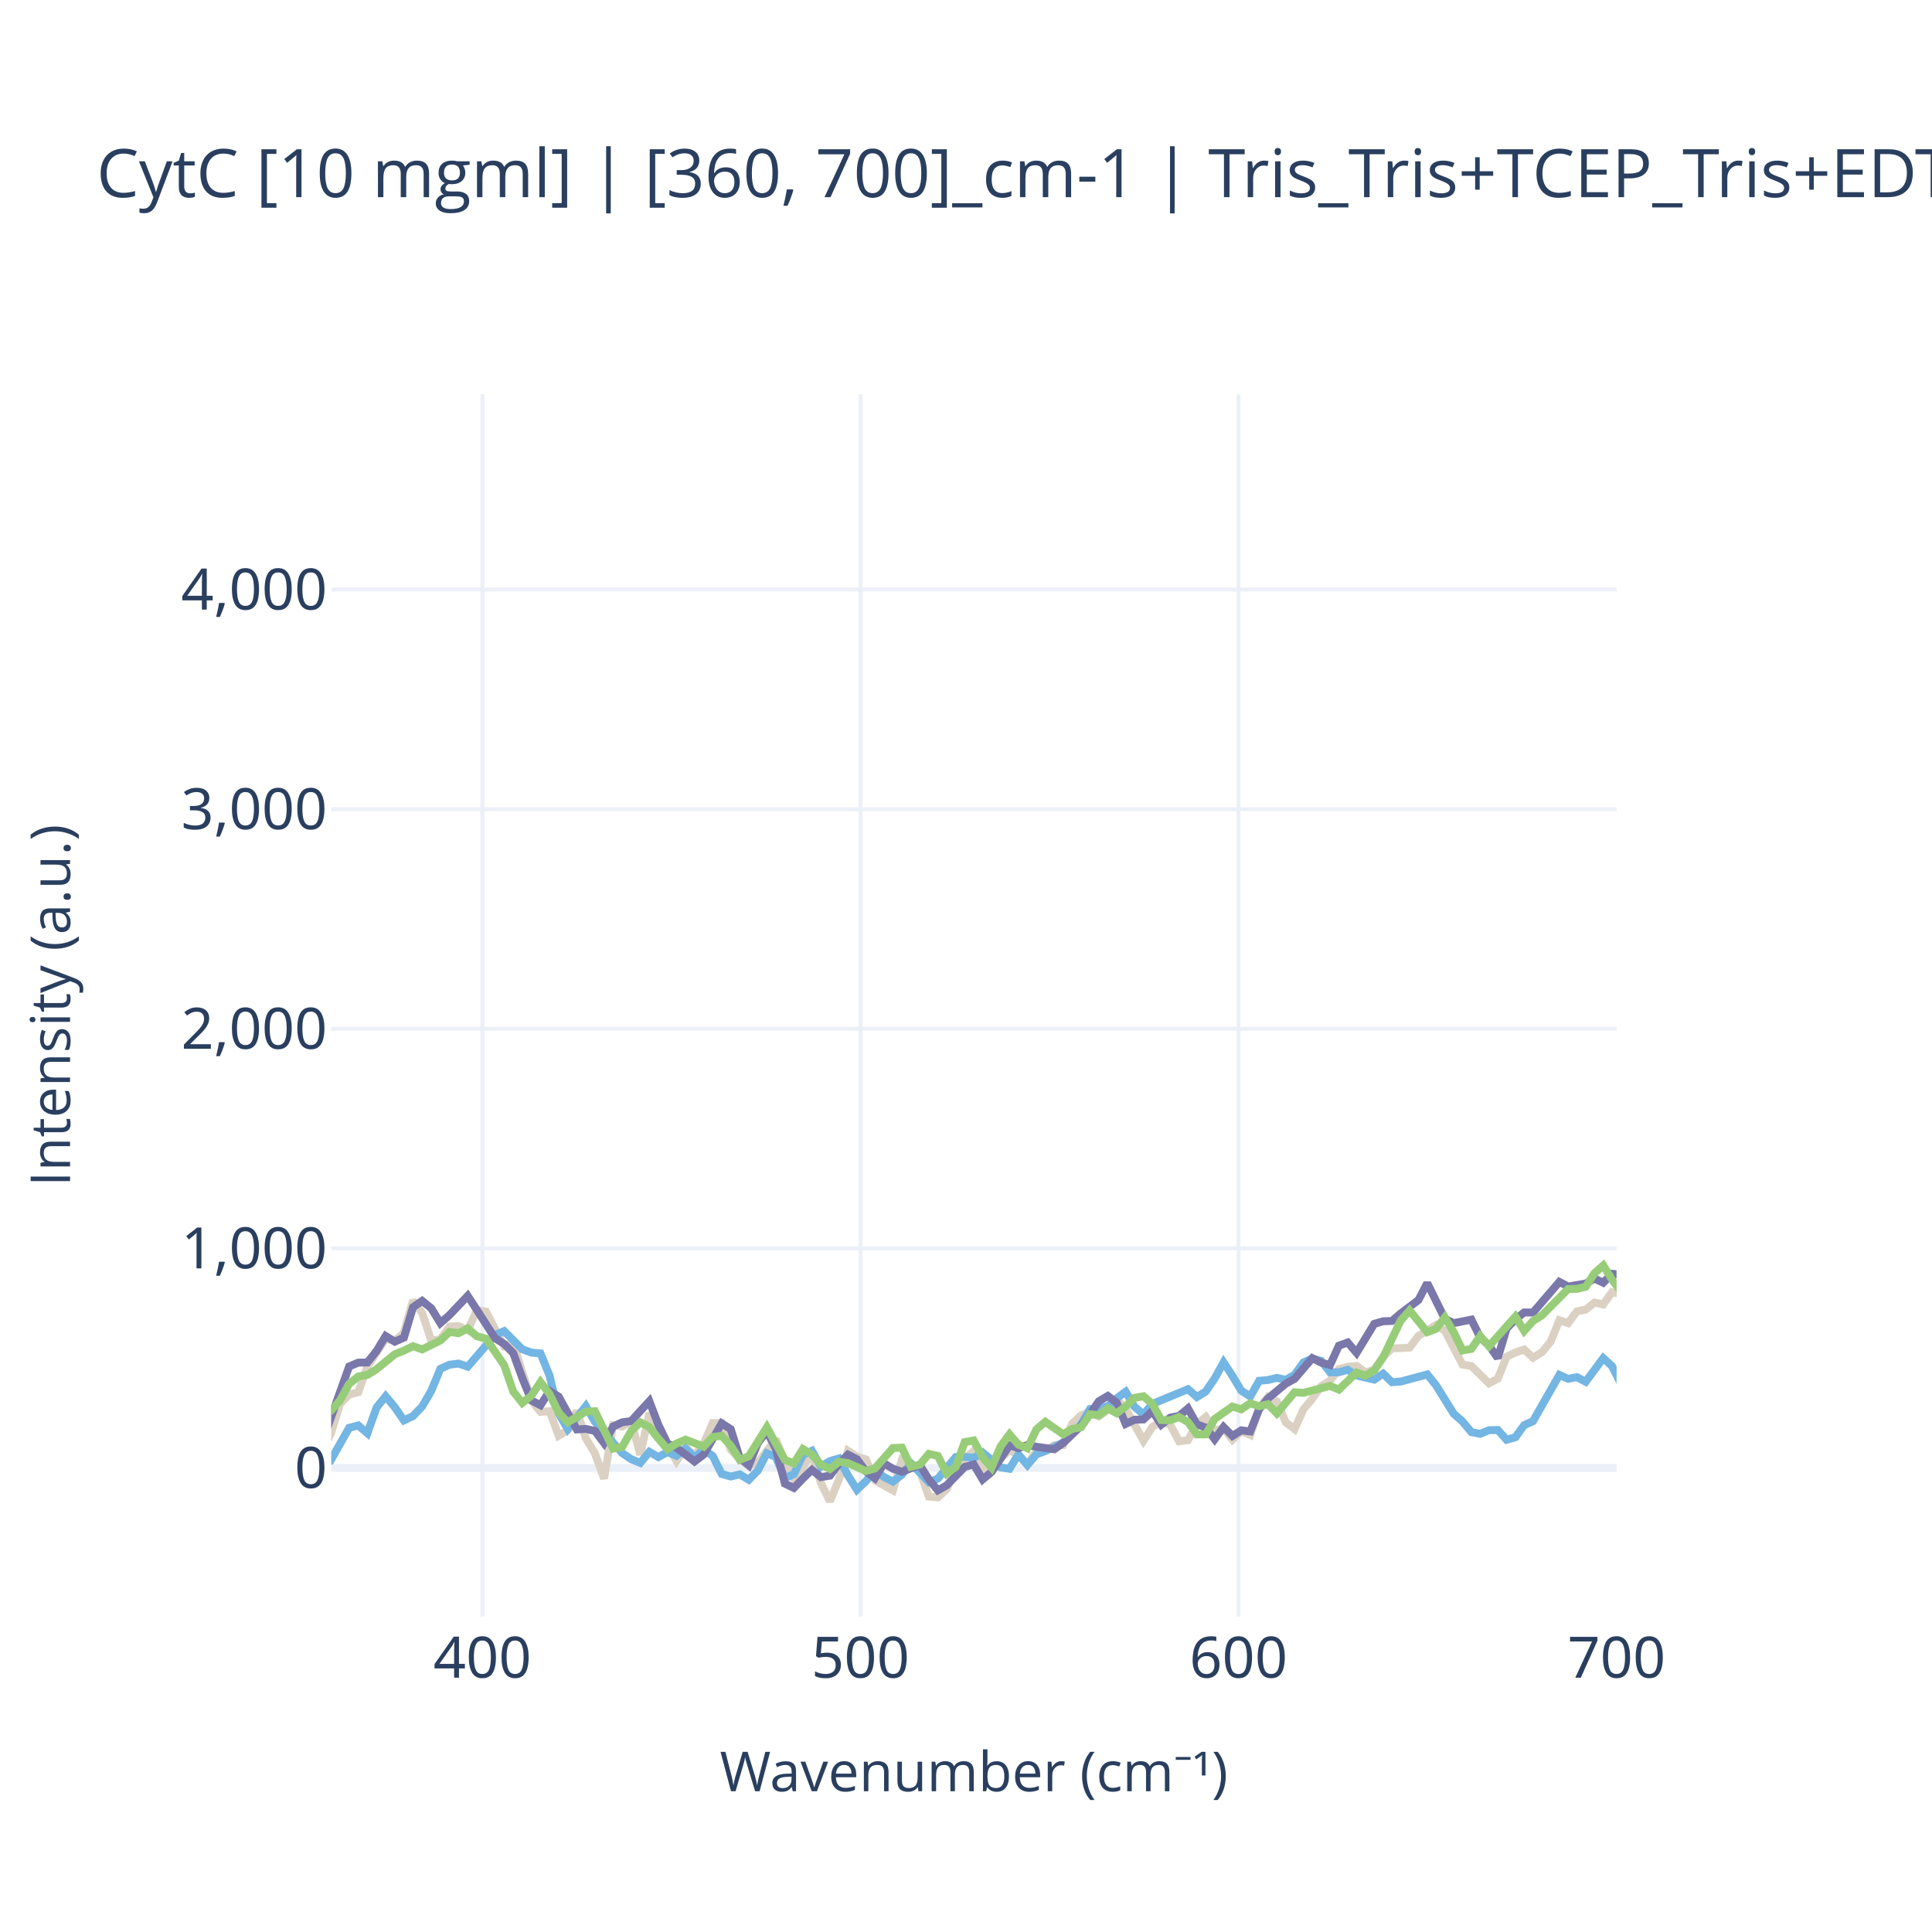
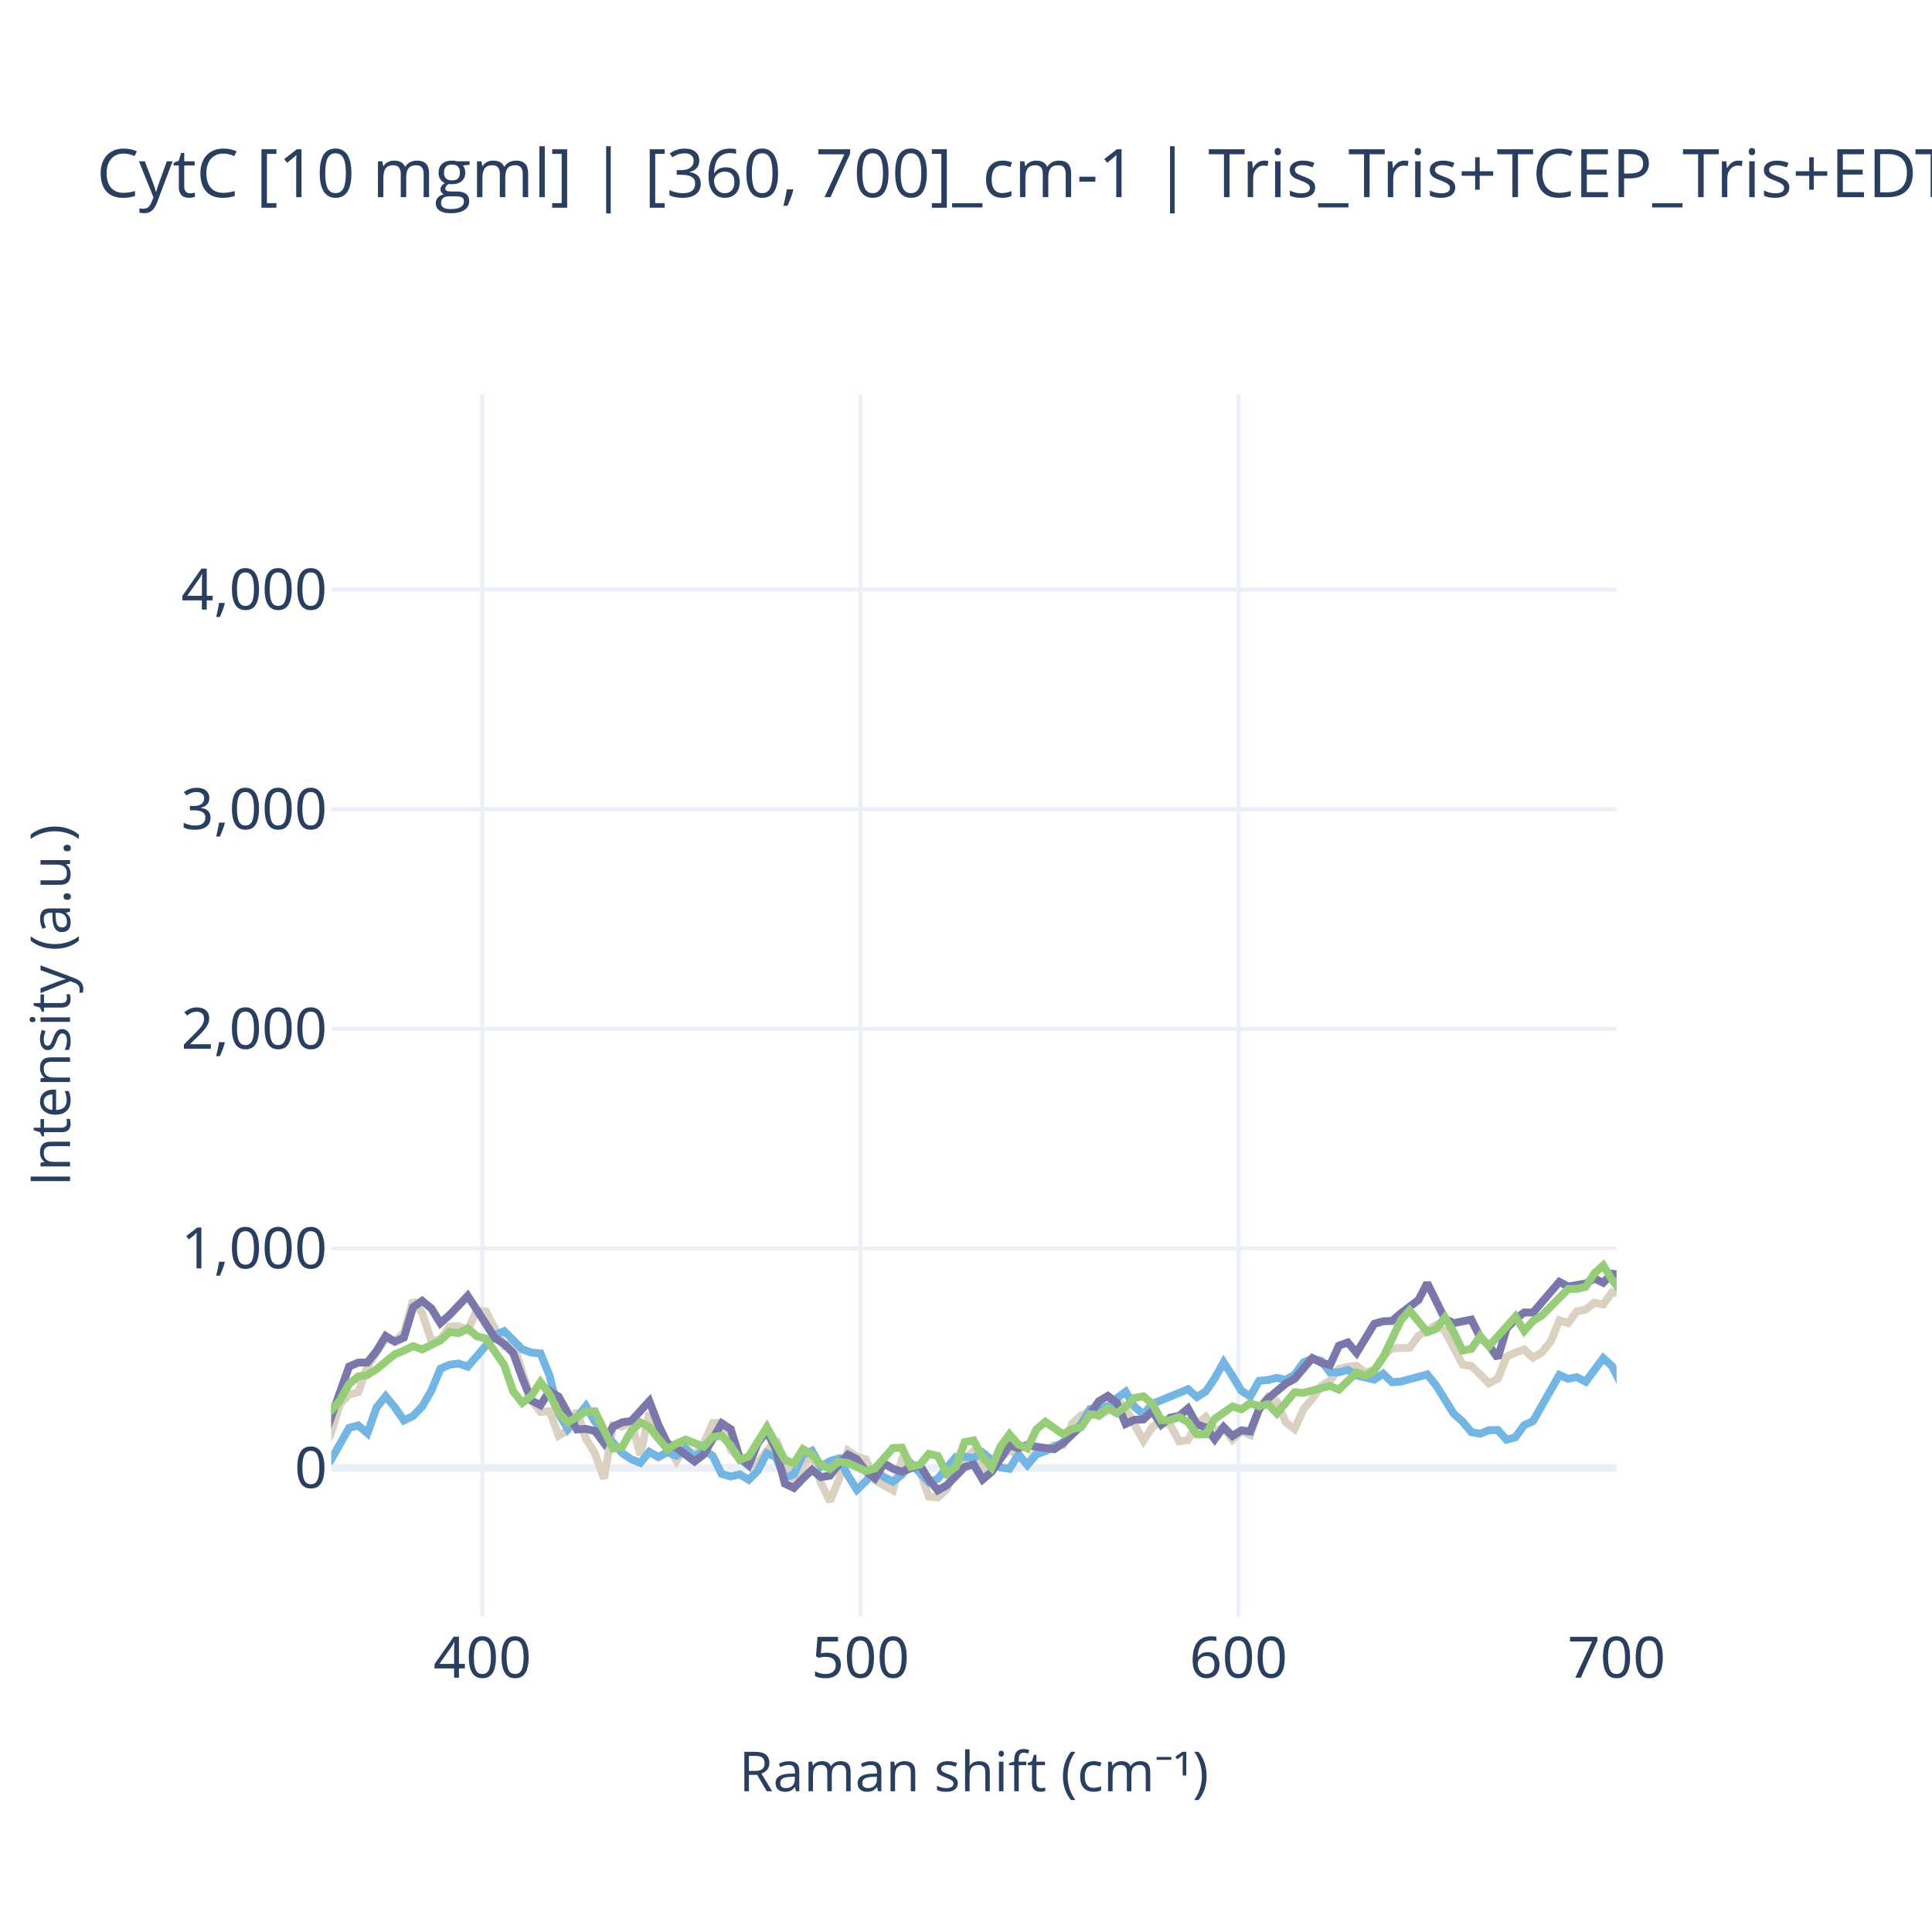
<svg xmlns="http://www.w3.org/2000/svg" class="main-svg" width="490" height="490" style="" viewBox="0 0 490 490">
  <rect x="0" y="0" width="490" height="490" style="fill: rgb(255, 255, 255); fill-opacity: 1;" />
-   <defs id="defs-06dff5">
+   <defs id="defs-35fc84">
    <g class="clips">
-       <clipPath id="clip06dff5xyplot" class="plotclip">
+       <clipPath id="clip35fc84xyplot" class="plotclip">
        <rect width="326" height="310" />
      </clipPath>
-       <clipPath class="axesclip" id="clip06dff5x">
+       <clipPath class="axesclip" id="clip35fc84x">
        <rect x="84" y="0" width="326" height="490" />
      </clipPath>
-       <clipPath class="axesclip" id="clip06dff5y">
+       <clipPath class="axesclip" id="clip35fc84y">
        <rect x="0" y="100" width="490" height="310" />
      </clipPath>
-       <clipPath class="axesclip" id="clip06dff5xy">
+       <clipPath class="axesclip" id="clip35fc84xy">
        <rect x="84" y="100" width="326" height="310" />
      </clipPath>
    </g>
    <g class="gradients" />
    <g class="patterns" />
  </defs>
  <g class="bglayer" />
  <g class="layer-below">
    <g class="imagelayer" />
    <g class="shapelayer" />
  </g>
  <g class="cartesianlayer">
    <g class="subplot xy">
      <g class="layer-subplot">
        <g class="shapelayer" />
        <g class="imagelayer" />
      </g>
      <g class="minor-gridlayer">
        <g class="x" />
        <g class="y" />
      </g>
      <g class="gridlayer">
        <g class="x">
          <path class="xgrid crisp" transform="translate(122.35,0)" d="M0,100v310" style="stroke: rgb(235, 240, 248); stroke-opacity: 1; stroke-width: 1px;" />
          <path class="xgrid crisp" transform="translate(218.24,0)" d="M0,100v310" style="stroke: rgb(235, 240, 248); stroke-opacity: 1; stroke-width: 1px;" />
          <path class="xgrid crisp" transform="translate(314.12,0)" d="M0,100v310" style="stroke: rgb(235, 240, 248); stroke-opacity: 1; stroke-width: 1px;" />
        </g>
        <g class="y">
          <path class="ygrid crisp" transform="translate(0,316.61)" d="M84,0h326" style="stroke: rgb(235, 240, 248); stroke-opacity: 1; stroke-width: 1px;" />
          <path class="ygrid crisp" transform="translate(0,260.92)" d="M84,0h326" style="stroke: rgb(235, 240, 248); stroke-opacity: 1; stroke-width: 1px;" />
          <path class="ygrid crisp" transform="translate(0,205.23)" d="M84,0h326" style="stroke: rgb(235, 240, 248); stroke-opacity: 1; stroke-width: 1px;" />
          <path class="ygrid crisp" transform="translate(0,149.53)" d="M84,0h326" style="stroke: rgb(235, 240, 248); stroke-opacity: 1; stroke-width: 1px;" />
        </g>
      </g>
      <g class="zerolinelayer">
        <path class="yzl zl crisp" transform="translate(0,372.3)" d="M84,0h326" style="stroke: rgb(235, 240, 248); stroke-opacity: 1; stroke-width: 2px;" />
      </g>
      <g class="layer-between">
        <g class="shapelayer" />
        <g class="imagelayer" />
      </g>
      <path class="xlines-below" />
      <path class="ylines-below" />
      <g class="overlines-below" />
      <g class="xaxislayer-below" />
      <g class="yaxislayer-below" />
      <g class="overaxes-below" />
      <g class="overplot">
-         <g class="xy" transform="translate(84,100)" clip-path="url(#clip06dff5xyplot)">
+         <g class="xy" transform="translate(84,100)" clip-path="url(#clip35fc84xyplot)">
          <g class="scatterlayer mlayer">
-             <g class="trace scatter tracebafed2" style="stroke-miterlimit: 2; opacity: 1;">
+             <g class="trace scatter traced74ddb" style="stroke-miterlimit: 2; opacity: 1;">
              <g class="fills" />
              <g class="errorbars" />
              <g class="lines">
                <path class="js-line" d="M-9.37,286.42L-7.05,269.07L-4.73,268.92L-2.41,268.52L-0.09,263.61L2.23,256.08L4.55,253.68L6.86,253.11L9.18,246.59L13.81,239.55L16.13,240.09L18.44,238.01L20.75,229.83L23.07,233L25.38,240.01L27.69,239.71L30,236.45L32.31,236.31L34.62,237.43L36.93,232.31L39.24,232.64L43.86,241.42L46.16,240.75L50.77,255.18L53.08,258.08L55.38,257.91L57.69,264.13L59.99,262.76L62.29,257.82L64.59,264.82L66.89,268.62L69.2,275.01L71.49,261.48L73.79,261.82L76.09,260.57L78.39,268.96L80.69,258.39L87.57,270.56L89.87,267.09L92.16,269.11L94.46,266.18L96.75,260.92L99.04,260.91L101.33,267.68L103.62,270.05L105.91,271.72L108.2,271.02L112.78,264.97L115.06,270.77L117.35,275.01L119.64,272.2L121.92,268.54L124.21,276.17L126.49,280.76L128.77,275.21L131.06,267.95L133.34,269.44L135.62,270.13L137.9,275.46L142.46,277.99L144.74,270.2L147.02,271.06L149.3,273.11L151.57,279.57L153.85,279.78L156.12,277.67L158.4,272.11L162.95,267.97L165.22,272.71L167.49,271.72L169.76,269.88L172.03,267.8L174.3,269.11L176.57,271.47L178.84,268.01L181.11,267.9L183.38,266.56L185.64,266.5L187.91,261.09L190.17,258.98L192.44,258.12L194.7,259.21L196.97,257.63L199.23,254.94L201.49,257.27L206.01,265.41L208.27,261.9L210.53,260.5L212.79,261.36L215.05,265.56L217.3,265.25L219.56,261.16L221.82,259.36L224.07,262.79L226.33,262.23L228.58,265.13L230.83,262.96L233.09,263.96L235.34,257.18L237.59,254.28L239.84,255.45L242.09,260.72L244.34,262.43L246.59,257.42L248.83,254.75L251.08,251.57L253.33,250.17L255.57,247.23L257.82,246.66L260.06,246.41L262.3,248.09L264.55,247.38L266.79,244.09L269.03,241.99L271.27,241.9L273.51,241.79L275.75,238.81L280.23,236.04L282.46,237.55L286.94,246.1L289.17,246.44L293.64,250.84L295.87,249.68L298.11,244.09L300.34,243.03L302.57,242.26L304.8,244.34L307.03,243L309.26,240.31L311.49,234.85L313.71,235.58L315.94,232.58L318.17,232.14L320.39,230.37L322.62,230.84L324.84,227.75L327.06,228.2L333.73,233.91L335.95,235.72L338.17,236.22L340.39,234.75L342.61,234.32L344.82,232.42L347.04,232.47L349.26,235.55L351.47,235.25L353.69,231.96L355.9,230.43L358.11,233.18L360.33,233.51L362.54,226.38L366.96,211.47L369.17,213.05L375.8,235.88L378,244.57L389.03,291.55L391.23,294.5L397.83,283.16L400.03,281.28L404.43,279.14L406.63,272.18L413.22,274.02L415.41,266.64L419.8,263.9L421.99,259.42L426.38,262.82L428.57,267.25L437.32,256.62L439.51,253.5L452.61,247.32L454.8,248.96L463.52,254.04L465.69,251.38L476.57,245.17L478.75,250.83L485.26,253.39L487.44,253.56L506.94,255.3L509.1,258.27L517.75,260.37L519.91,258.09L535.01,259.04L537.16,255.85L541.47,247.3L543.62,237.5L550.07,221.5L552.22,224.56L554.37,232.27L565.1,242.52L567.24,245.42L577.95,245.44L580.09,241.45L590.77,222.75L592.9,228.75L607.83,252.6L609.95,250.7L616.34,237.37L618.46,234.68L629.08,253.97L631.2,251.3L633.32,250.34L643.91,258.86L646.03,260.28L652.37,265.92L654.48,267.18L673.46,277.07L675.57,281.3L692.38,271.61L694.48,274.72L715.43,258.11L717.52,262.4L738.37,240.87L740.46,246.87L742.54,255.66L750.85,275.87L755.01,270.2L757.08,264.18L769.52,260.87L771.59,258.94L779.86,253.99L783.99,257.29L786.06,254.77L802.55,261.49L804.61,257.99L816.94,244.42L818.99,249.34L821.04,253.89L845.6,227.59L847.65,229.69L904.5,268.72L906.52,267.48L928.68,266.41L930.69,269.82L942.73,272.4L946.74,267.75L948.74,266.43L958.74,270.51L962.74,261L964.73,257.66L968.72,250.3L974.7,264.66L976.7,272.1L986.64,283.78L994.59,275.1L996.57,271.9L1012.41,269.4L1014.39,271.97L1034.12,257.22L1036.08,249.02L1045.91,233.65L1053.76,245.24L1055.72,248.48L1075.28,277.52L1083.09,270.03L1085.04,269.17L1135.42,202.16L1137.35,193.13L1152.74,56.84L1158.5,121.85L1160.41,145.45L1173.82,121.64L1185.27,186.49L1187.18,190.68L1211.89,280.71L1219.47,267.24L1221.36,257.96L1225.15,250.8L1234.59,280.57L1240.24,270.29L1242.13,268.84L1275.9,250.57L1277.77,247.97L1324.23,235.11L1326.07,231.94L1379.32,278.01" style="vector-effect: none; fill: none; stroke: rgb(219, 209, 195); stroke-opacity: 1; stroke-width: 2px; opacity: 1;" />
              </g>
              <g class="points" />
              <g class="text" />
            </g>
-             <g class="trace scatter trace5f905a" style="stroke-miterlimit: 2; opacity: 1;">
+             <g class="trace scatter trace7a95a5" style="stroke-miterlimit: 2; opacity: 1;">
              <g class="fills" />
              <g class="errorbars" />
              <g class="lines">
                <path class="js-line" d="M-9.37,280.83L-7.05,272.46L-4.73,271.21L-2.41,269.61L-0.09,270.33L4.55,262.13L6.86,261.53L9.18,263.5L11.5,256.98L13.81,254.13L16.13,256.91L18.44,260.25L20.75,259.14L23.07,256.71L25.38,252.74L27.69,247.16L30,246.12L32.31,245.83L34.62,246.62L41.55,238.6L43.86,237.6L48.47,242.21L50.77,243.05L53.08,243.26L55.38,248.88L57.69,258.47L59.99,262.43L64.59,256.62L66.89,260.59L73.79,268.53L76.09,270.09L78.39,271.03L80.69,268.22L82.98,269.55L85.28,268.28L87.57,269.21L89.87,267.39L92.16,269.62L94.46,267.68L96.75,269.25L99.04,273.83L101.33,274.48L103.62,273.94L105.91,275.31L108.2,272.98L110.49,268.58L112.78,269.53L115.06,274.92L117.35,273.87L119.64,268.99L121.92,267.95L124.21,271.99L126.49,270.55L128.77,269.9L131.06,274.22L133.34,277.84L135.62,275.65L137.9,272.87L140.18,274.61L142.46,275.76L144.74,274.02L147.02,271.19L149.3,273.48L151.57,275.91L153.85,275.03L158.4,269.54L160.67,269.49L162.95,269.75L165.22,268.39L169.76,272.17L172.03,272.52L174.3,268.85L176.57,271.55L178.84,268.88L181.11,268.04L185.64,265.84L187.91,263.47L190.17,261.31L192.44,257.38L196.97,256.68L199.23,254.64L201.49,252.97L203.75,256.81L206.01,258.71L208.27,256.06L217.3,252.33L219.56,254.32L221.82,252.9L224.07,249.6L226.33,245.53L228.58,248.99L230.83,252.71L233.09,254.18L235.34,250.21L237.59,250L239.84,249.46L242.09,249.95L244.34,248.68L246.59,245.54L248.83,244.55L251.08,245.15L253.33,248.05L255.57,248.04L257.82,247.42L260.06,248.86L264.55,249.91L266.79,248.39L269.03,250.56L271.27,250.39L277.99,248.59L280.23,251.37L284.7,258.56L286.94,260.54L289.17,263.21L291.41,263.65L293.64,262.73L295.87,262.68L298.11,265.16L300.34,264.53L302.57,261.44L304.8,260.45L311.49,248.71L313.71,249.7L315.94,249.28L318.17,250.45L322.62,244.45L324.84,246.48L327.06,250.88L329.29,248.63L331.51,249.32L333.73,251.51L335.95,254.81L338.17,253.28L344.82,240.15L347.04,240.04L349.26,239.84L351.47,241.51L353.69,248.97L355.9,250.84L366.96,235.06L369.17,238.77L375.8,253.7L378,259.98L384.62,282.75L386.82,286.03L389.03,289.25L391.23,286.04L397.83,278.79L400.03,276.97L408.83,275.47L411.02,270.34L415.41,265.08L417.61,268.31L421.99,263.69L424.18,263.17L430.76,271.81L432.95,270.15L441.69,261.45L443.88,261.7L450.43,255.09L452.61,255.82L456.98,259.53L459.16,257.3L474.4,249.46L476.57,253.14L489.61,263.11L491.77,262.69L496.11,256.12L498.28,257.23L500.44,258.87L504.78,254.84L506.94,252.34L511.27,250.14L513.43,252.53L524.23,260.02L526.39,261.26L535.01,263.43L537.16,260.49L543.62,247.96L545.77,243.75L550.07,237.83L552.22,238.93L554.37,245.81L573.67,246.77L575.81,242.48L584.36,239.1L586.5,244.21L601.44,253.42L603.57,253.62L609.95,257.89L612.08,259.72L618.46,245.48L622.71,249.52L624.83,254.09L637.56,256.65L639.68,258.32L646.03,263.75L648.14,265.78L683.98,276.27L686.08,273.47L688.18,267.57L694.48,277.27L696.58,273.82L742.54,259.34L744.62,266.56L752.93,276.88L757.08,272.67L759.16,272.24L783.99,264.54L786.06,267.05L800.49,277.4L802.55,273.88L814.89,261.94L818.99,266.13L821.04,268.19L839.47,243.15L843.56,247.64L845.6,249.61L888.32,269.14L890.34,266.99L906.52,258.54L908.54,255.13L922.64,245.8L928.68,251.73L930.69,251.63L952.74,261.16L954.74,258.94L956.74,255.61L966.73,236.6L972.71,246.14L974.7,256.14L978.69,268.31L992.6,263.82L994.59,260.94L1028.21,267.2L1030.18,262.87L1032.15,256.45L1045.91,227L1053.76,239.52L1055.72,245.03L1086.98,276.06L1088.93,274.87L1119.97,261.78L1121.91,256.56L1152.74,134.14L1158.5,170.27L1160.41,186.26L1175.73,173.57L1183.36,206.46L1185.27,219.01L1215.68,278.94L1219.47,270.03L1221.36,264.88L1227.04,250.35L1244.01,260.89L1245.89,262.31L1368.36,263.43L1370.19,265.68L1375.67,261.95L1379.32,267.74" style="vector-effect: none; fill: none; stroke: rgb(115, 181, 227); stroke-opacity: 1; stroke-width: 2px; opacity: 1;" />
              </g>
              <g class="points" />
              <g class="text" />
            </g>
-             <g class="trace scatter traceac4a02" style="stroke-miterlimit: 2; opacity: 1;">
+             <g class="trace scatter tracea3a8cf" style="stroke-miterlimit: 2; opacity: 1;">
              <g class="fills" />
              <g class="errorbars" />
              <g class="lines">
                <path class="js-line" d="M-9.37,276.1L-7.05,276.25L-4.73,272.62L4.55,246.57L6.86,245.6L9.18,245.55L11.5,242.64L13.81,238.84L16.13,240.28L18.44,239.25L20.75,231.55L23.07,229.93L25.38,231.81L27.69,235.57L30,233.53L34.62,228.66L36.93,232.2L41.55,239.4L43.86,240.84L46.16,243.17L48.47,249.5L50.77,255.18L53.08,256.39L55.38,252.78L57.69,254.21L62.29,262.54L64.59,262.4L66.89,262.93L69.2,265.99L71.49,261.8L73.79,260.74L76.09,260.41L78.39,257.88L80.69,255.38L82.98,261.36L85.28,266.11L87.57,267.17L92.16,270.67L94.46,268.91L99.04,261L101.33,262.46L103.62,269.77L105.91,271.66L108.2,265.98L110.49,263.04L112.78,267.47L115.06,276.28L117.35,277.38L119.64,274.98L121.92,272.79L124.21,274.63L126.49,274.26L128.77,271.22L131.06,268.93L133.34,270.08L135.62,273.19L137.9,274.93L140.18,271.14L142.46,272.5L144.74,273.26L147.02,272.4L149.3,271.6L151.57,275.21L153.85,277.99L156.12,276.71L160.67,272.04L162.95,271.41L165.22,275.23L167.49,273.32L172.03,266.56L174.3,267.3L176.57,266.48L178.84,266.93L183.38,267.56L185.64,265.99L190.17,261.65L192.44,258.64L194.7,255.38L196.97,254.04L199.23,255.75L201.49,261.14L203.75,260.08L206.01,260L208.27,257.89L210.53,261.33L212.79,259.55L215.05,259.1L217.3,257.22L219.56,261.27L221.82,262.05L224.07,265.03L226.33,261.93L228.58,264.19L230.83,262.77L233.09,263.04L235.34,257.42L237.59,254.68L242.09,250.94L244.34,249.71L248.83,244.45L251.08,245.6L253.33,246.21L255.57,241.29L257.82,240.49L260.06,243.11L264.55,235.75L266.79,235.11L269.03,235.03L271.27,233.11L275.75,229.72L277.99,225.43L282.46,234.5L284.7,235.58L289.17,234.68L291.41,239.2L293.64,241.24L295.87,244.42L298.11,236.92L300.34,234.63L302.57,232.86L304.8,232.9L311.49,225.11L313.71,226.28L318.17,225.54L320.39,224.27L322.62,225.33L324.84,223.05L327.06,223.32L329.29,225.44L333.73,222.75L335.95,225.92L338.17,231.43L340.39,228.19L342.61,227.91L344.82,230.2L347.04,229.89L349.26,227.96L351.47,231.13L353.69,231.15L358.11,223.25L360.33,225.23L362.54,222.38L364.75,216.21L366.96,207.62L369.17,208.45L371.38,212.6L373.59,223.71L389.03,287.44L391.23,291.31L393.43,289.4L395.63,280.8L402.23,282.6L404.43,277.36L411.02,267.93L413.22,263L415.41,259.81L417.61,262.3L426.38,256.76L428.57,258.81L430.76,258.79L432.95,262.43L435.13,261.76L437.32,256.62L448.25,245.25L450.43,246.06L459.16,257.39L461.34,256.02L463.52,257.3L465.69,253.41L474.4,240.92L476.57,246.49L487.44,255.58L489.61,253.16L493.94,249.5L496.11,254L500.44,256.29L502.61,258.62L509.1,260.88L511.27,259.08L528.54,256.33L530.7,259.76L535.01,255.85L537.16,249.82L541.47,244.33L543.62,236.2L550.07,221.84L552.22,224.74L554.37,228.74L573.67,243.96L575.81,243.84L580.09,239L582.22,229.22L590.77,222.86L592.9,229.67L607.83,249.59L609.95,248.65L618.46,232.52L620.59,237.59L622.71,246.74L631.2,248.34L633.32,247.91L683.98,282.21L686.08,277.69L702.87,266L704.96,266.93L723.78,254.44L725.87,253.48L740.46,245.11L742.54,250.97L757.08,268.57L759.16,264.95L769.52,256.52L771.59,259.8L773.66,260.41L786.06,256.35L788.12,256.75L800.49,266.62L802.55,265.81L804.61,265.13L810.78,246.45L818.99,253.11L821.04,257.04L823.09,259.32L827.19,250.24L829.24,248.45L831.29,247.1L839.47,231.87L847.65,237.42L849.69,239.19L886.29,269.7L888.32,269.74L906.52,267.97L908.54,263.08L960.74,258.41L962.74,253.64L968.72,240.02L974.7,256.04L976.7,262.96L990.62,274.78L994.59,266.39L996.57,263.62L1022.29,271.8L1024.26,268.44L1045.91,233.94L1053.76,246.99L1055.72,250.15L1067.47,279.95L1079.19,271.23L1081.14,268.06L1119.97,247.05L1121.91,244.67L1146.97,105.54L1148.89,78.85L1152.74,61.21L1160.41,139.18L1162.33,152.95L1164.25,157.51L1171.9,124.7L1173.82,123.82L1187.18,193.86L1189.08,206.22L1213.79,280.41L1217.58,273.1L1219.47,264.35L1225.15,250.9L1230.81,277.26L1236.47,272.8L1238.36,275.11L1268.42,251L1270.29,248.31L1296.41,242.31L1298.27,239.3L1351.86,250.97L1353.7,253.7L1379.32,275.44" style="vector-effect: none; fill: none; stroke: rgb(122, 119, 171); stroke-opacity: 1; stroke-width: 2px; opacity: 1;" />
              </g>
              <g class="points" />
              <g class="text" />
            </g>
-             <g class="trace scatter tracec8a349" style="stroke-miterlimit: 2; opacity: 1;">
+             <g class="trace scatter trace833d92" style="stroke-miterlimit: 2; opacity: 1;">
              <g class="fills" />
              <g class="errorbars" />
              <g class="lines">
                <path class="js-line" d="M-9.37,272.61L-7.05,264.75L-4.73,260.68L-0.09,257.82L2.23,255.17L4.55,250.98L6.86,249.12L9.18,248.71L11.5,247.26L16.13,243.47L18.44,242.55L20.75,241.42L23.07,242.24L27.69,239.98L30,237.81L32.31,238.13L34.62,236.92L36.93,238.9L39.24,239.51L43.86,246.21L46.16,252.91L48.47,255.81L50.77,253.98L53.08,250.53L55.38,253.56L57.69,258.25L59.99,260.75L64.59,258L66.89,257.93L71.49,267.41L73.79,267L76.09,262.94L78.39,260.74L80.69,261.94L82.98,264.86L85.28,267.54L87.57,266.12L89.87,265.12L92.16,266L94.46,266.91L96.75,264.45L99.04,264.16L101.33,266.64L103.62,270.25L105.91,269.34L110.49,261.98L112.78,266.18L115.06,270.26L117.35,271.13L119.64,267.51L121.92,268.92L124.21,271.45L126.49,272.58L128.77,270.73L131.06,271.07L135.62,273.08L137.9,272.43L142.46,267.25L144.74,267.16L147.02,272.01L149.3,271.45L151.57,268.75L153.85,269.24L156.12,273.71L158.4,272.04L160.67,265.74L162.95,265.34L165.22,269.61L167.49,272.21L169.76,266.86L172.03,263.78L174.3,266.4L176.57,267.33L178.84,262.54L181.11,260.6L185.64,263.76L187.91,262.42L190.17,261.99L192.44,258.67L194.7,258.95L196.97,257.2L199.23,258.44L201.49,256.72L203.75,254.52L206.01,254.13L208.27,256.05L210.53,260.16L212.79,260.21L215.05,259.39L217.3,260.65L219.56,263.8L221.82,263.79L224.07,259.87L228.58,256.72L230.83,257.43L233.09,255.9L235.34,256.65L237.59,256.15L239.84,258.46L244.34,253.1L246.59,253.25L253.33,251.5L255.57,252.43L260.06,248.1L262.3,248.92L264.55,247.53L266.79,244.26L271.27,234.89L273.51,232.36L277.99,237.86L280.23,237.01L282.46,234.11L284.7,237.89L286.94,242.52L289.17,242.1L291.41,238.86L293.64,241.42L300.34,233.92L302.57,237.55L304.8,235.03L307.03,233.65L313.71,226.92L315.94,226.89L318.17,226.36L320.39,222.92L322.62,220.94L324.84,224.54L327.06,227.45L329.29,226.38L331.51,223.87L333.73,224.13L335.95,224.17L338.17,226.45L340.39,228.92L342.61,226.27L347.04,222.38L349.26,223.19L353.69,217.98L355.9,218.5L360.33,223.1L362.54,218.53L366.96,208.92L369.17,208.43L373.59,205.62L375.8,210.46L384.62,270.45L386.82,276.04L389.03,277.34L391.23,274.78L400.03,266.29L402.23,265.95L406.63,263.61L408.83,256.69L419.8,247.94L421.99,247.69L428.57,252.34L430.76,253.84L435.13,251.03L437.32,249.8L441.69,249.42L443.88,246.33L452.61,241.02L454.8,245.02L461.34,248.73L463.52,248.22L474.4,231.67L476.57,237.09L485.26,246.32L487.44,245.77L491.77,250.46L493.94,253.23L498.28,248.67L500.44,246.51L511.27,254.37L513.43,254.78L519.91,257.16L522.07,256.37L530.7,262.22L532.85,262.49L550.07,229.13L552.22,228.49L558.66,227.12L560.81,226.2L571.52,235.89L573.67,233.71L580.09,220.07L582.22,212.49L584.36,208.82L586.5,210.14L588.63,217.17L595.04,230.23L599.3,225.78L601.44,228.44L609.95,236.61L612.08,235.08L614.21,230.52L618.46,222.2L620.59,225.01L622.71,229.8L641.79,239.55L643.91,240.28L671.36,266.08L673.46,269.99L679.78,277.38L681.88,274.31L683.98,271.03L698.68,257.72L700.77,253.83L732.12,228.67L734.21,229.1L744.62,234.43L746.7,239.55L759.16,249.31L761.23,245.44L763.3,241.58L775.73,239.1L777.8,236.67L781.93,234.99L786.06,244.1L788.12,244.27L802.55,253.81L804.61,249.82L806.67,246L816.94,241.43L821.04,245.26L823.09,242.46L835.38,194.49L841.52,206.59L843.56,213.2L861.92,243.96L863.95,243.2L865.99,243.16L882.24,249.65L884.26,252.47L900.46,262.06L904.5,255.89L906.52,254.71L918.62,248.75L924.65,255.22L926.67,258.44L956.74,255.36L958.74,247.7L962.74,241.01L972.71,254.31L974.7,258.45L1010.44,272.87L1012.41,271.11L1034.12,241.44L1036.08,232.64L1043.95,210.8L1055.72,223.8L1057.68,229.62L1067.47,259.65L1079.19,244.26L1081.14,241.04L1123.84,184.23L1125.77,167.78L1139.27,15.5L1148.89,84.35L1150.82,94.18L1166.16,181.68L1177.64,160.26L1179.55,158.34L1228.93,275.84L1230.81,275.08L1232.7,272.79L1324.23,208.5L1326.07,212.12L1362.87,245.54L1364.7,249.86L1379.32,272.65" style="vector-effect: none; fill: none; stroke: rgb(151, 205, 120); stroke-opacity: 1; stroke-width: 2px; opacity: 1;" />
              </g>
              <g class="points" />
              <g class="text" />
            </g>
          </g>
        </g>
      </g>
      <g class="zerolinelayer-above" />
      <path class="xlines-above crisp" d="M0,0" style="fill: none;" />
      <path class="ylines-above crisp" d="M0,0" style="fill: none;" />
      <g class="overlines-above" />
      <g class="xaxislayer-above">
        <g class="xtick">
          <text text-anchor="middle" x="0" y="425.5" transform="translate(122.35,0)" style="font-family: AtkinsonHyperlegibleMono, 'Atkinson Hyperlegible Mono'; font-size: 14.5px; fill: rgb(42, 63, 95); fill-opacity: 1; white-space: pre;">400</text>
        </g>
        <g class="xtick">
          <text text-anchor="middle" x="0" y="425.5" style="font-family: AtkinsonHyperlegibleMono, 'Atkinson Hyperlegible Mono'; font-size: 14.5px; fill: rgb(42, 63, 95); fill-opacity: 1; white-space: pre;" transform="translate(218.24,0)">500</text>
        </g>
        <g class="xtick">
          <text text-anchor="middle" x="0" y="425.5" style="font-family: AtkinsonHyperlegibleMono, 'Atkinson Hyperlegible Mono'; font-size: 14.5px; fill: rgb(42, 63, 95); fill-opacity: 1; white-space: pre;" transform="translate(314.12,0)">600</text>
        </g>
        <g class="xtick">
          <text text-anchor="middle" x="0" y="425.5" style="font-family: AtkinsonHyperlegibleMono, 'Atkinson Hyperlegible Mono'; font-size: 14.5px; fill: rgb(42, 63, 95); fill-opacity: 1; white-space: pre;" transform="translate(410,0)">700</text>
        </g>
      </g>
      <g class="yaxislayer-above">
        <g class="ytick">
          <text text-anchor="end" x="83" y="5.075" transform="translate(0,372.3)" style="font-family: AtkinsonHyperlegibleMono, 'Atkinson Hyperlegible Mono'; font-size: 14.5px; fill: rgb(42, 63, 95); fill-opacity: 1; white-space: pre;">0</text>
        </g>
        <g class="ytick">
          <text text-anchor="end" x="83" y="5.075" style="font-family: AtkinsonHyperlegibleMono, 'Atkinson Hyperlegible Mono'; font-size: 14.5px; fill: rgb(42, 63, 95); fill-opacity: 1; white-space: pre;" transform="translate(0,316.61)">1,000</text>
        </g>
        <g class="ytick">
          <text text-anchor="end" x="83" y="5.075" style="font-family: AtkinsonHyperlegibleMono, 'Atkinson Hyperlegible Mono'; font-size: 14.5px; fill: rgb(42, 63, 95); fill-opacity: 1; white-space: pre;" transform="translate(0,260.92)">2,000</text>
        </g>
        <g class="ytick">
          <text text-anchor="end" x="83" y="5.075" style="font-family: AtkinsonHyperlegibleMono, 'Atkinson Hyperlegible Mono'; font-size: 14.5px; fill: rgb(42, 63, 95); fill-opacity: 1; white-space: pre;" transform="translate(0,205.23)">3,000</text>
        </g>
        <g class="ytick">
          <text text-anchor="end" x="83" y="5.075" style="font-family: AtkinsonHyperlegibleMono, 'Atkinson Hyperlegible Mono'; font-size: 14.5px; fill: rgb(42, 63, 95); fill-opacity: 1; white-space: pre;" transform="translate(0,149.53)">4,000</text>
        </g>
      </g>
      <g class="overaxes-above" />
    </g>
  </g>
  <g class="polarlayer" />
  <g class="smithlayer" />
  <g class="ternarylayer" />
  <g class="geolayer" />
  <g class="funnelarealayer" />
  <g class="pielayer" />
  <g class="iciclelayer" />
  <g class="treemaplayer" />
  <g class="sunburstlayer" />
  <g class="glimages" />
-   <defs id="topdefs-06dff5">
+   <defs id="topdefs-35fc84">
    <g class="clips" />
  </defs>
  <g class="layer-above">
    <g class="imagelayer" />
    <g class="shapelayer" />
  </g>
  <g class="infolayer">
    <g class="g-gtitle">
      <text class="gtitle" x="24.5" y="50" text-anchor="start" dy="0em" style="opacity: 1; font-family: 'Open Sans', verdana, arial, sans-serif; font-size: 17px; fill: rgb(42, 63, 95); fill-opacity: 1; white-space: pre;">CytC [10 mgml] | [360, 700]_cm-1 | Tris_Tris+TCEP_Tris+EDTA_Tris+TCEP+EDTA</text>
    </g>
    <g class="g-xtitle">
-       <text class="xtitle" x="247" y="454.3" text-anchor="middle" style="opacity: 1; font-family: 'Open Sans', verdana, arial, sans-serif; font-size: 14px; fill: rgb(42, 63, 95); fill-opacity: 1; white-space: pre;">Wavenumber (cm⁻¹)</text>
+       <text class="xtitle" x="247" y="454.3" text-anchor="middle" style="opacity: 1; font-family: 'Open Sans', verdana, arial, sans-serif; font-size: 14px; fill: rgb(42, 63, 95); fill-opacity: 1; white-space: pre;">Raman shift (cm⁻¹)</text>
    </g>
    <g class="g-ytitle">
      <text class="ytitle" transform="rotate(-90,17.77187,255)" x="17.772" y="255" text-anchor="middle" style="opacity: 1; font-family: 'Open Sans', verdana, arial, sans-serif; font-size: 14px; fill: rgb(42, 63, 95); fill-opacity: 1; white-space: pre;">Intensity (a.u.)</text>
    </g>
  </g>
</svg>
